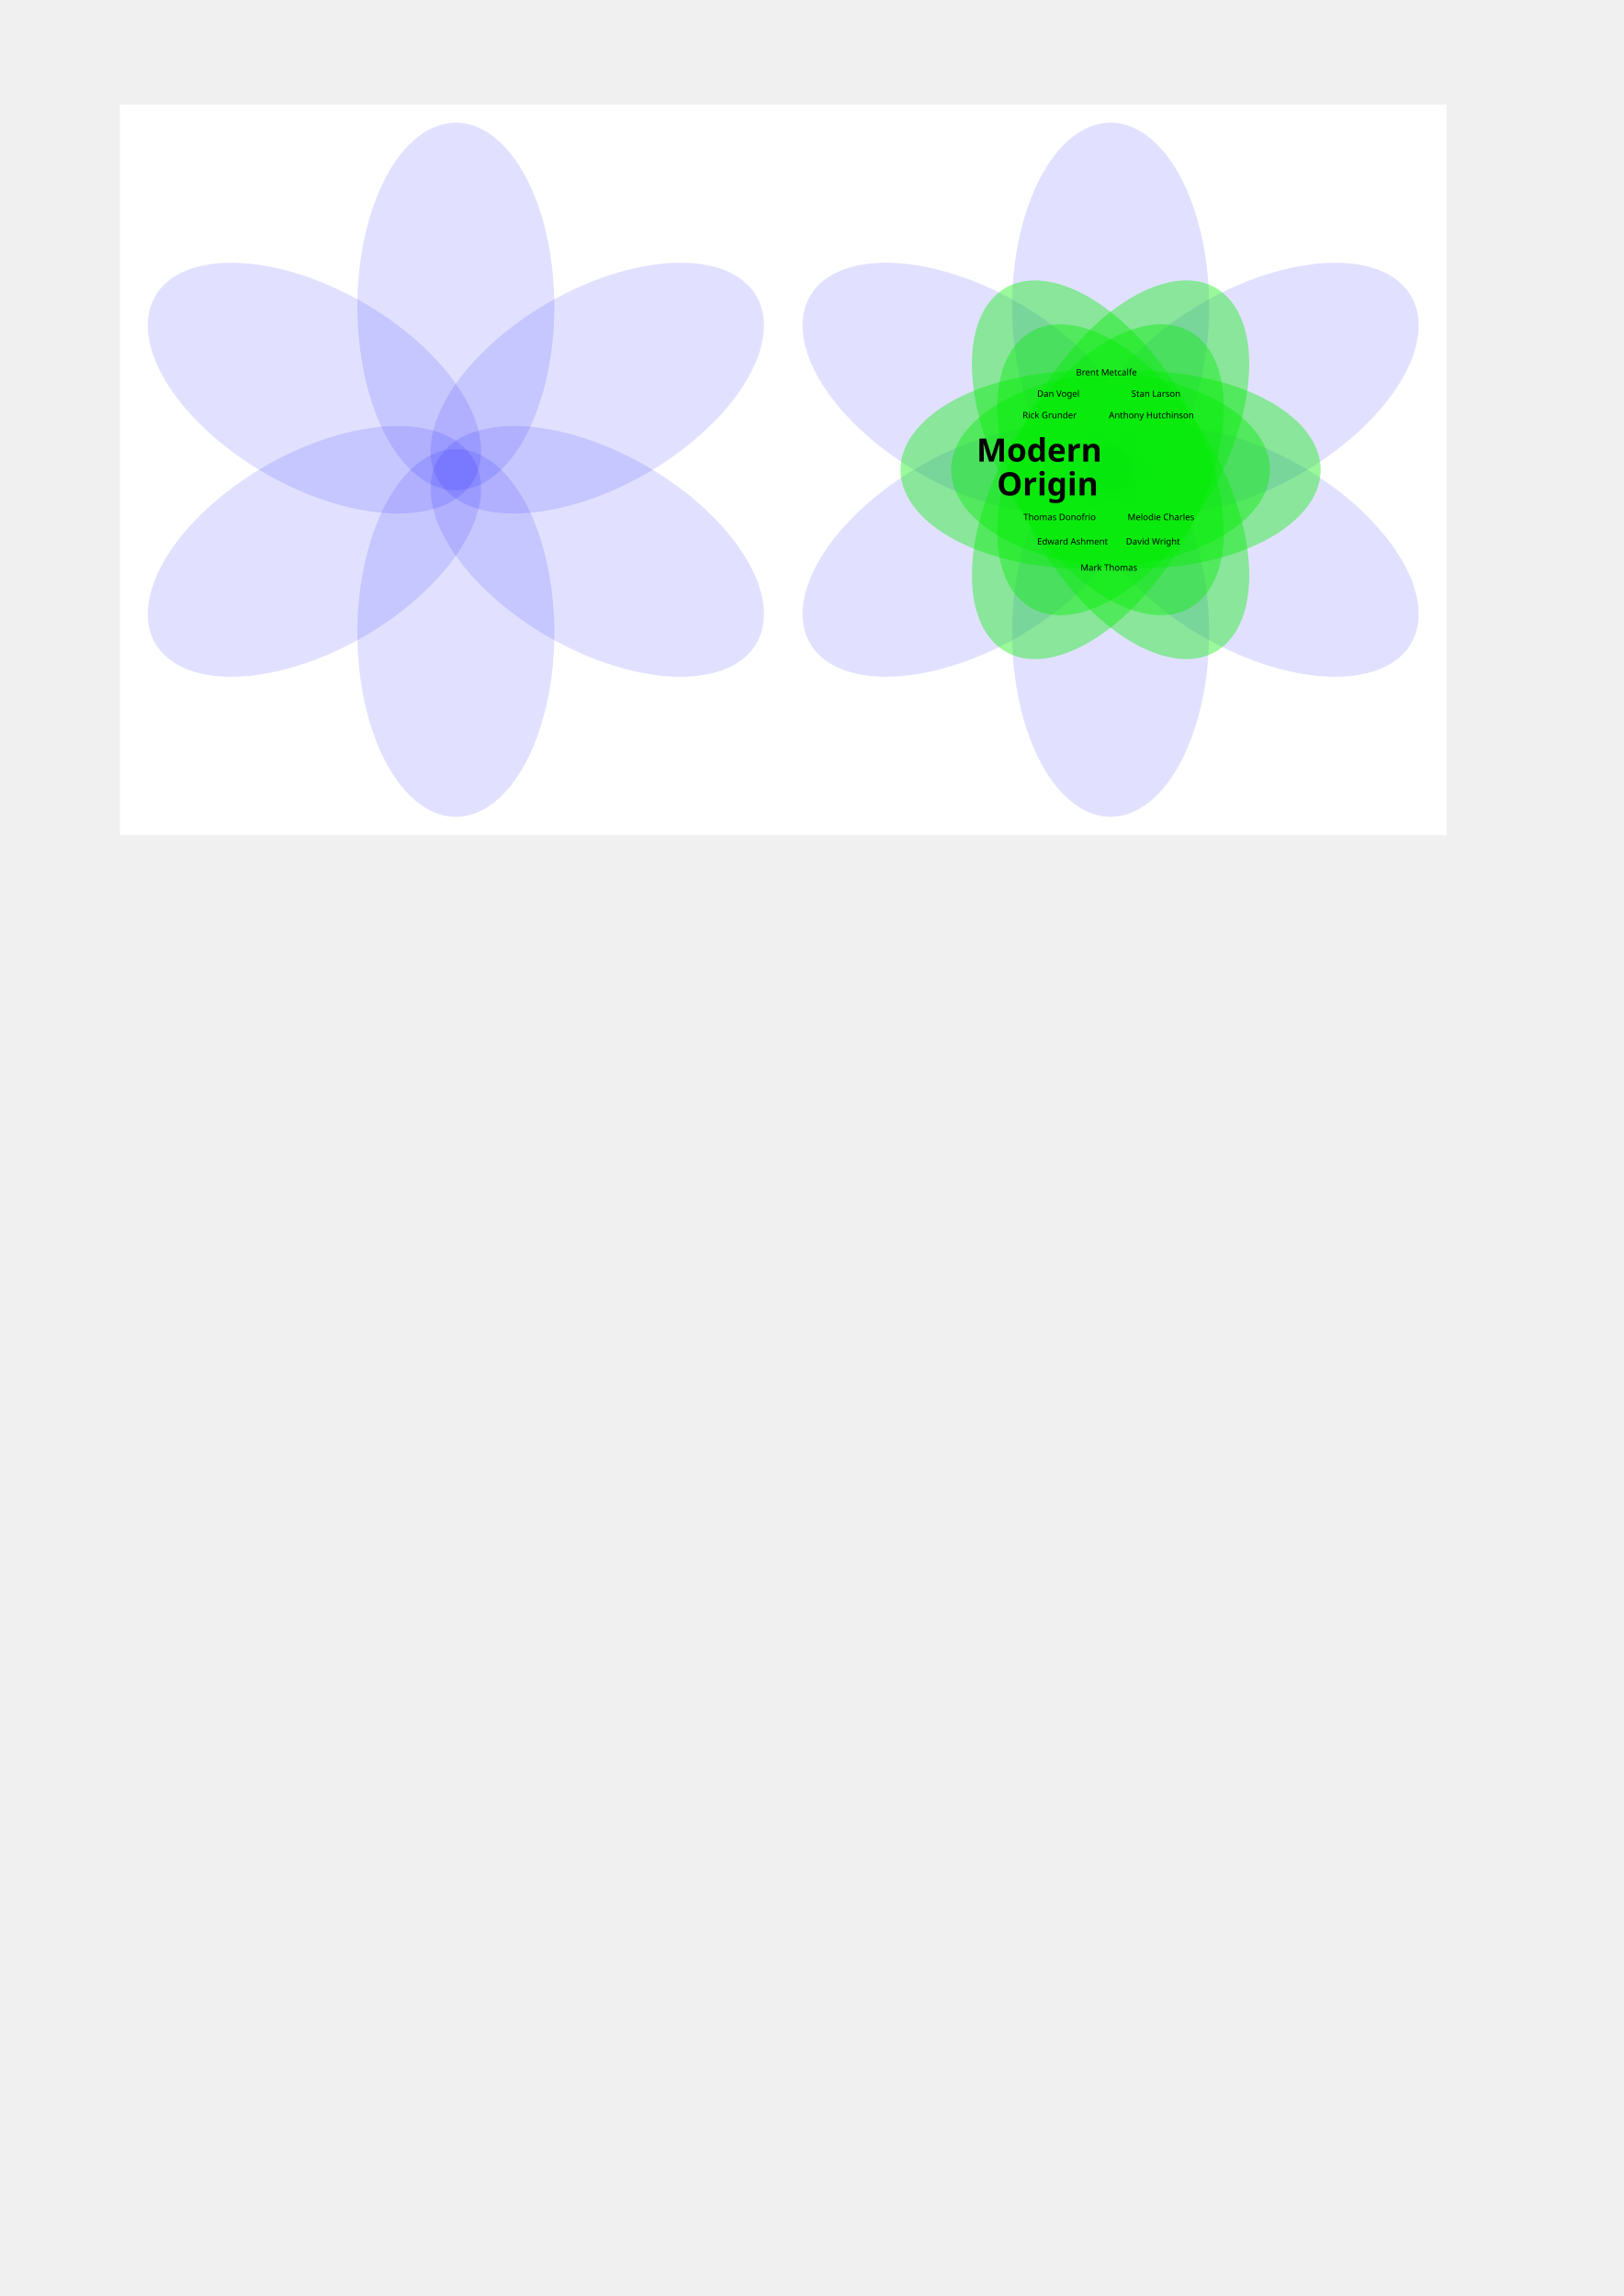
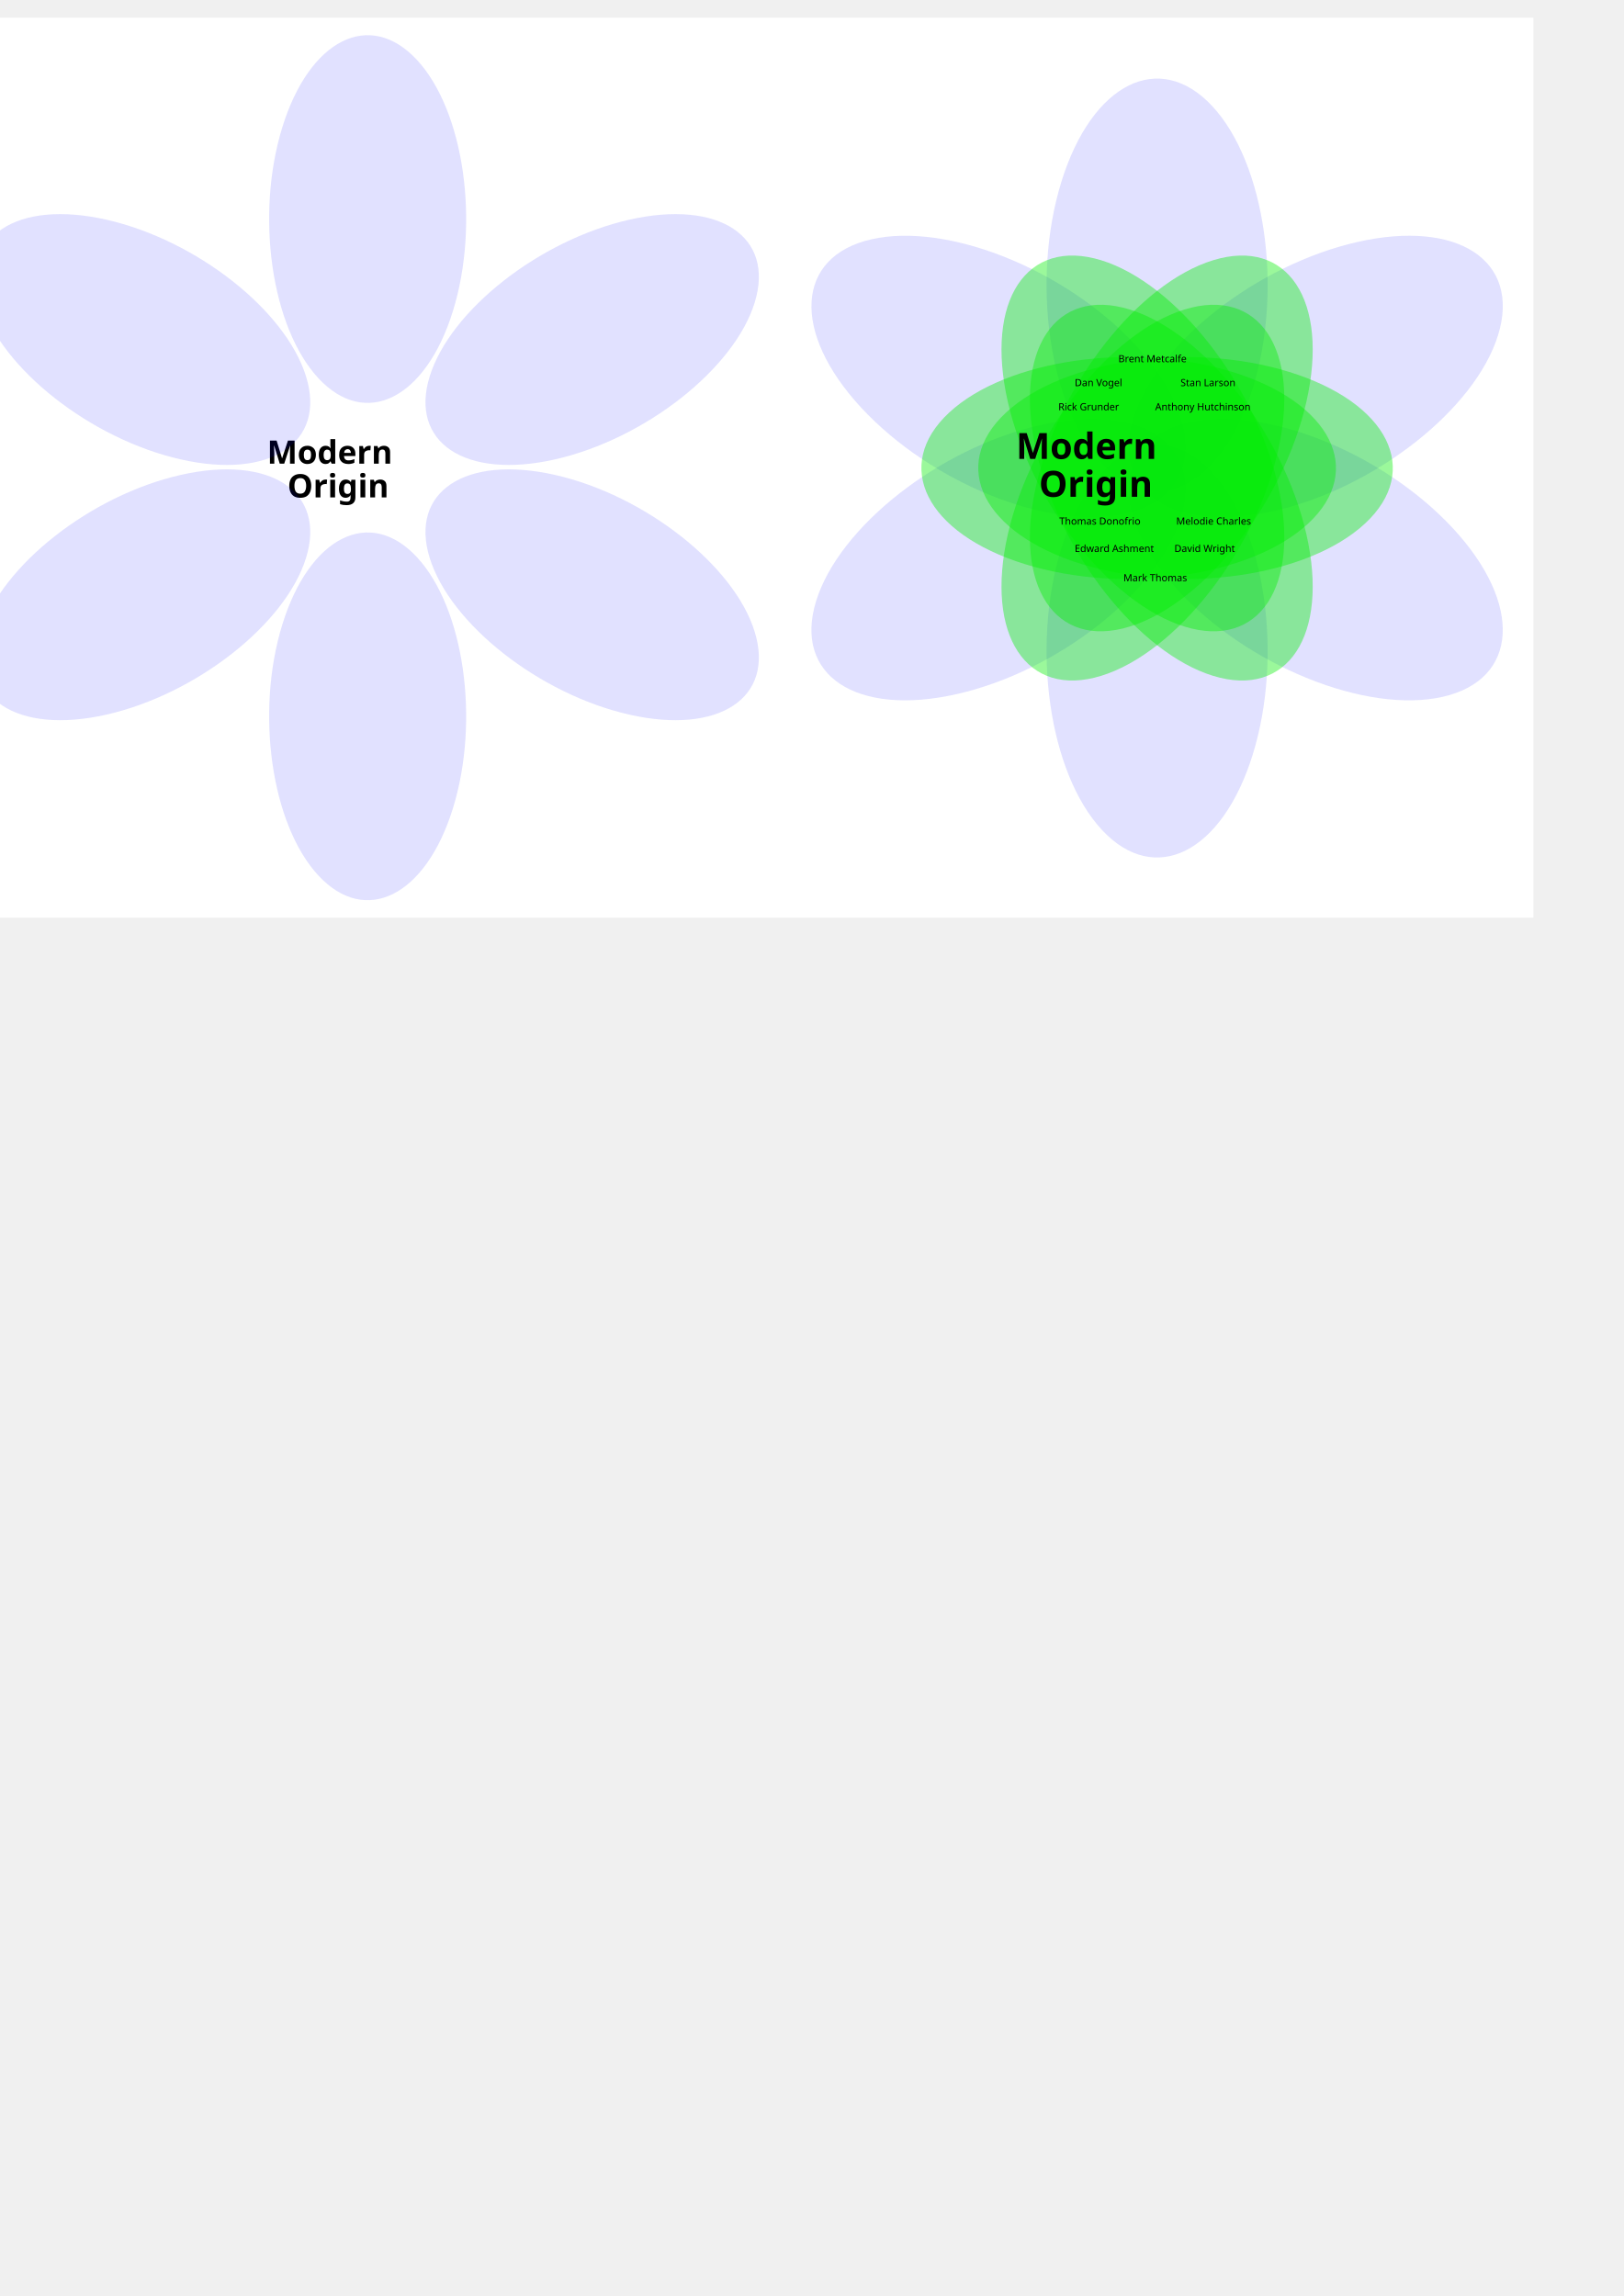
<svg xmlns="http://www.w3.org/2000/svg" width="210mm" height="297mm" viewBox="0 0 210 297" version="1.1" id="svg8">
  <defs id="defs2" />
  <g id="layer1">
    <text xml:space="preserve" style="font-style:normal;font-weight:normal;font-size:10.583px;line-height:1.25;font-family:sans-serif;letter-spacing:0px;word-spacing:0px;fill:#000000;fill-opacity:1;stroke:none;stroke-width:0.265" x="74.97" y="70.146" id="text4579">
      <tspan id="tspan4577" x="74.97" y="79.51" style="stroke-width:0.265" />
    </text>
    <flowRoot xml:space="preserve" id="flowRoot4599" style="font-style:normal;font-weight:normal;font-size:40px;line-height:1.25;font-family:sans-serif;letter-spacing:0px;word-spacing:0px;fill:#000000;fill-opacity:1;stroke:none" transform="matrix(0.2645833,0,0,0.2645833,119.1935,44.53335)">
      <flowRegion id="flowRegion4601">
        <rect id="rect4603" width="140" height="161.429" x="-388.571" y="-91.766" />
      </flowRegion>
      <flowPara id="flowPara4605" />
    </flowRoot>
    <flowRoot xml:space="preserve" id="flowRoot4621" style="font-style:normal;font-weight:normal;font-size:16px;line-height:1.25;font-family:sans-serif;letter-spacing:0px;word-spacing:0px;fill:#000000;fill-opacity:1;stroke:none" transform="matrix(0.2645833,0,0,0.2645833,125.3923,179.6221)">
      <flowRegion id="flowRegion4617">
        <rect id="rect4615" width="117.143" height="160" x="-305.714" y="-61.766" />
      </flowRegion>
      <flowPara id="flowPara4619" style="font-size:16px;letter-spacing:-0.03px;word-spacing:-0.01px" />
    </flowRoot>
    <flowRoot transform="matrix(0.2645833,0,0,0.2645833,41.17996,223.21)" style="font-style:normal;font-weight:normal;font-size:16px;line-height:1.25;font-family:sans-serif;letter-spacing:0px;word-spacing:0px;fill:#000000;fill-opacity:1;stroke:none" id="flowRoot4637-3" xml:space="preserve">
      <flowRegion id="flowRegion4633-6">
        <rect y="-61.766" x="-305.714" height="87.819" width="64.902" id="rect4631-7" />
      </flowRegion>
      <flowPara style="font-size:16px;letter-spacing:-0.03px;word-spacing:-0.01px" id="flowPara3810" />
    </flowRoot>
    <text xml:space="preserve" style="font-style:normal;font-weight:normal;font-size:10.583px;line-height:1.25;font-family:sans-serif;letter-spacing:0px;word-spacing:0px;fill:#000000;fill-opacity:1;stroke:none;stroke-width:0.265" x="35.53" y="55.473" id="text4669">
      <tspan id="tspan4667" x="35.53" y="64.837" style="stroke-width:0.265" />
    </text>
    <text xml:space="preserve" style="font-style:normal;font-weight:normal;font-size:10.583px;line-height:1.25;font-family:sans-serif;letter-spacing:0px;word-spacing:0px;fill:#000000;fill-opacity:1;stroke:none;stroke-width:0.265" x="52.385" y="235.528" id="text3773">
      <tspan id="tspan3771" x="52.385" y="244.892" style="stroke-width:0.265" />
    </text>
    <text id="text1169" y="102.72" x="221.872" style="font-style:normal;font-weight:normal;font-size:4.233px;line-height:1.25;font-family:sans-serif;letter-spacing:0px;word-spacing:0px;fill:#000000;fill-opacity:1;stroke:none;stroke-width:0.265" xml:space="preserve">
      <tspan style="stroke-width:0.265" y="106.466" x="221.872" id="tspan1167" />
    </text>
    <flowRoot xml:space="preserve" id="flowRoot1179" style="fill:black;fill-opacity:1;stroke:none;font-family:sans-serif;font-style:normal;font-weight:normal;font-size:40px;line-height:1.25;letter-spacing:0px;word-spacing:0px">
      <flowRegion id="flowRegion1181">
        <rect id="rect1183" width="227.143" height="82.857" x="867.143" y="399.663" />
      </flowRegion>
      <flowPara id="flowPara1185" />
    </flowRoot>
    <flowRoot xml:space="preserve" id="flowRoot1195" style="font-style:normal;font-weight:normal;font-size:40px;line-height:1.25;font-family:sans-serif;letter-spacing:0px;word-spacing:0px;fill:#000000;fill-opacity:1;stroke:none" transform="scale(0.2645833)">
      <flowRegion id="flowRegion1197">
        <rect id="rect1199" width="231.429" height="68.571" x="945.714" y="189.663" />
      </flowRegion>
      <flowPara id="flowPara1201" />
      <flowPara id="flowPara1203" />
    </flowRoot>
-     <flowRoot transform="matrix(0.1920497,0,0,0.1920497,59.74021,93.67059)" style="font-style:normal;font-weight:normal;font-size:26.667px;line-height:1.25;font-family:sans-serif;letter-spacing:0px;word-spacing:0px;fill:#000000;fill-opacity:1;stroke:none" id="flowRoot1818" xml:space="preserve">
+     <flowRoot transform="matrix(0.1920497,0,0,0.1920497,63.51998,126.9325)" style="font-style:normal;font-weight:normal;font-size:26.667px;line-height:1.25;font-family:sans-serif;letter-spacing:0px;word-spacing:0px;fill:#000000;fill-opacity:1;stroke:none" id="flowRoot1818" xml:space="preserve">
      <flowRegion id="flowRegion1814">
        <rect y="135.377" x="214.286" height="139.552" width="528.908" id="rect1812" />
      </flowRegion>
      <flowPara style="font-weight:bold;text-align:center;text-anchor:middle" id="flowPara1816">Book of Mormon scholarship converges on a modern origin</flowPara>
    </flowRoot>
-     <flowRoot xml:space="preserve" id="flowRoot2836" style="font-style:normal;font-weight:normal;font-size:26.667px;line-height:1.25;font-family:sans-serif;letter-spacing:0px;word-spacing:0px;fill:#000000;fill-opacity:1;stroke:none" transform="matrix(0.1920497,0,0,0.1920497,-42.7592,91.76107)">
+     <flowRoot xml:space="preserve" id="flowRoot2836" style="font-style:normal;font-weight:normal;font-size:26.667px;line-height:1.25;font-family:sans-serif;letter-spacing:0px;word-spacing:0px;fill:#000000;fill-opacity:1;stroke:none" transform="matrix(0.1920497,0,0,0.1920497,-38.97944,125.023)">
      <flowRegion id="flowRegion2832">
        <rect id="rect2830" width="528.908" height="139.552" x="214.286" y="135.377" />
      </flowRegion>
      <flowPara id="flowPara2834" style="font-weight:bold;text-align:center;text-anchor:middle">Mainstream LDS scholars independently observe data which collectively supports a modern origin.</flowPara>
    </flowRoot>
-     <text id="text2788-2" y="63.645" x="57.898" style="font-style:normal;font-weight:normal;font-size:4.164px;line-height:1.05;font-family:sans-serif;letter-spacing:0px;word-spacing:0px;fill:#000000;fill-opacity:1;stroke:none;stroke-width:0.104" xml:space="preserve">
-       <tspan style="font-weight:bold;text-align:center;text-anchor:middle;stroke-width:0.104" y="63.645" x="57.898" id="tspan2784-9">Modern</tspan>
-       <tspan id="tspan2786-2" style="font-weight:bold;text-align:center;text-anchor:middle;stroke-width:0.104" y="68.017" x="57.898">Origin</tspan>
-     </text>
-     <g id="g4892">
-       <rect style="fill:#ffffff;stroke-width:0.156;fill-opacity:1" id="rect157" width="171.601" height="94.494" x="15.497" y="13.518" />
-       <g transform="translate(1.034053,-3.933863)" id="g306">
-         <g id="g2915" transform="matrix(0.4266894,0,0,0.4266894,-12.30064,-111.8867)">
-           <ellipse ry="50.517" rx="38.011" id="ellipse1654" cx="168.389" cy="-546.799" style="fill:#0000ff;fill-opacity:0.118;stroke-width:0.398" transform="matrix(-0.9749206,0.2225529,-0.6796042,-0.733579,0,0)" />
-           <flowRoot transform="matrix(0.3374846,0,0,0.3374846,315.1954,457.0061)" style="font-style:normal;font-weight:normal;font-size:16px;line-height:1.25;font-family:sans-serif;letter-spacing:0px;word-spacing:0px;fill:#000000;fill-opacity:1;stroke:none" id="flowRoot1662" xml:space="preserve">
-             <flowRegion id="flowRegion1658">
-               <rect y="-61.766" x="-305.714" height="160" width="117.143" id="rect1656" />
-             </flowRegion>
-             <flowPara style="font-size:16px;letter-spacing:-0.03px;word-spacing:-0.01px" id="flowPara1660">Isaiah from that time would have been different (Hardy)</flowPara>
-           </flowRoot>
-           <ellipse transform="matrix(-0.9749206,0.2225529,-0.6796042,-0.733579,0,0)" style="fill:#0000ff;fill-opacity:0.118;stroke-width:0.398" cy="-469.093" cx="202.146" id="ellipse1664" rx="38.011" ry="50.517" />
-           <flowRoot transform="matrix(0.3374846,0,0,0.3374846,184.0869,379.1043)" style="font-style:normal;font-weight:normal;font-size:16px;line-height:1.25;font-family:sans-serif;letter-spacing:0px;word-spacing:0px;fill:#000000;fill-opacity:1;stroke:none" id="flowRoot1674" xml:space="preserve">
-             <flowRegion id="flowRegion1668">
-               <rect y="-61.766" x="-305.714" height="151.709" width="134.627" id="rect1666" />
-             </flowRegion>
-             <flowPara style="font-size:16px;letter-spacing:-0.03px;word-spacing:-0.01px" id="flowPara1670">A cultural translation with protestant themes</flowPara>
-             <flowPara style="font-size:16px;letter-spacing:-0.03px;word-spacing:-0.01px" id="flowPara1672">(R Skousen)</flowPara>
-           </flowRoot>
-           <ellipse transform="matrix(0.6801968,0.7330296,-0.295496,0.955344,0,0)" style="fill:#0000ff;fill-opacity:0.118;stroke-width:0.398" cy="224.508" cx="339.493" id="ellipse1676" rx="38.011" ry="50.517" />
-           <flowRoot xml:space="preserve" id="flowRoot1688" style="font-style:normal;font-weight:normal;font-size:16px;line-height:1.25;font-family:sans-serif;letter-spacing:0px;word-spacing:0px;fill:#000000;fill-opacity:1;stroke:none" transform="matrix(0.3374846,0,0,0.3374846,254.8003,493.4186)">
-             <flowRegion id="flowRegion1680">
-               <rect id="rect1678" width="95.714" height="148.571" x="-305.714" y="-61.766" />
-             </flowRegion>
-             <flowPara id="flowPara1682" style="font-size:16px;letter-spacing:-0.03px;word-spacing:-0.01px">Late</flowPara>
-             <flowPara style="font-size:16px;letter-spacing:-0.03px;word-spacing:-0.01px" id="flowPara1686">Mark 16 addition in Mormon (Blummel) </flowPara>
-           </flowRoot>
-           <ellipse ry="50.517" rx="38.011" id="ellipse1690" cx="305.736" cy="146.802" style="fill:#0000ff;fill-opacity:0.118;stroke-width:0.398" transform="matrix(0.6801968,0.7330296,-0.295496,0.955344,0,0)" />
-           <flowRoot xml:space="preserve" id="flowRoot1698" style="font-style:normal;font-weight:normal;font-size:16px;line-height:1.25;font-family:sans-serif;letter-spacing:0px;word-spacing:0px;fill:#000000;fill-opacity:1;stroke:none" transform="matrix(0.3374846,0,0,0.3374846,254.0396,345.5342)">
-             <flowRegion id="flowRegion1694">
-               <rect id="rect1692" width="117.143" height="160" x="-305.714" y="-61.766" />
-             </flowRegion>
-             <flowPara id="flowPara1696" style="font-size:16px;letter-spacing:-0.03px;word-spacing:-0.01px">650 New Testament phrases  (Frederick)</flowPara>
-           </flowRoot>
-           <ellipse ry="50.517" rx="38.011" id="ellipse1700" cx="524.76" cy="-283.438" style="fill:#0000ff;fill-opacity:0.118;stroke-width:0.398" transform="matrix(-0.2947239,0.9555825,-0.9751002,0.221765,0,0)" />
-           <flowRoot xml:space="preserve" id="flowRoot1710" style="font-style:normal;font-weight:normal;font-size:16px;line-height:1.25;font-family:sans-serif;letter-spacing:0px;word-spacing:0px;fill:#000000;fill-opacity:1;stroke:none" transform="matrix(0.3374846,0,0,0.3374846,184.4162,460.7643)">
-             <flowRegion id="flowRegion1704">
-               <rect id="rect1702" width="117.143" height="160" x="-305.714" y="-61.766" />
-             </flowRegion>
-             <flowPara id="flowPara1706" style="font-size:16px;letter-spacing:-0.03px;word-spacing:-0.01px">Borrowed from Clarke to produce JST</flowPara>
-             <flowPara style="font-size:16px;letter-spacing:-0.03px;word-spacing:-0.01px" id="flowPara1708">(Wayment)</flowPara>
-           </flowRoot>
-           <ellipse transform="matrix(-0.2947239,0.9555825,-0.9751002,0.221765,0,0)" style="fill:#0000ff;fill-opacity:0.118;stroke-width:0.398" cy="-361.144" cx="491.003" id="ellipse1712" rx="38.011" ry="50.517" />
-           <flowRoot transform="matrix(0.3374846,0,0,0.3374846,314.4499,379.6334)" style="font-style:normal;font-weight:normal;font-size:16px;line-height:1.25;font-family:sans-serif;letter-spacing:0px;word-spacing:0px;fill:#000000;fill-opacity:1;stroke:none" id="flowRoot1720" xml:space="preserve">
-             <flowRegion id="flowRegion1716">
-               <rect y="-61.766" x="-305.714" height="160" width="117.143" id="rect1714" />
-             </flowRegion>
-             <flowPara style="font-size:16px;letter-spacing:-0.03px;word-spacing:-0.01px" id="flowPara1718">19th century theology and phrasing everywhere (Bushman)</flowPara>
+     <g id="g782">
+       <rect style="fill:#ffffff;fill-opacity:1;stroke-width:0.156" id="rect157" width="205.277" height="116.41" x="-6.954" y="2.293" />
+       <text xml:space="preserve" style="font-style:normal;font-weight:normal;font-size:4.164px;line-height:1.05;font-family:sans-serif;letter-spacing:0px;word-spacing:0px;fill:#000000;fill-opacity:1;stroke:none;stroke-width:0.104" x="47.524" y="59.973" id="text2788-2">
+         <tspan id="tspan2784-9" x="47.524" y="59.973" style="font-weight:bold;text-align:center;text-anchor:middle;stroke-width:0.104">Modern</tspan>
+         <tspan x="47.524" y="64.345" style="font-weight:bold;text-align:center;text-anchor:middle;stroke-width:0.104" id="tspan2786-2">Origin</tspan>
+       </text>
+       <ellipse transform="matrix(0.6801968,0.7330296,-0.295496,0.955344,0,0)" style="fill:#0000ff;fill-opacity:0.118;stroke-width:0.17" cy="32.515" cx="84.032" id="ellipse1676" rx="16.219" ry="21.555" />
+       <flowRoot xml:space="preserve" id="flowRoot1688" style="font-style:normal;font-weight:normal;font-size:16px;line-height:1.25;font-family:sans-serif;letter-spacing:0px;word-spacing:0px;fill:#000000;fill-opacity:1;stroke:none" transform="matrix(0.1440011,0,0,0.1440011,85.41572,96.56122)">
+         <flowRegion id="flowRegion1680">
+           <rect id="rect1678" width="95.714" height="148.571" x="-305.714" y="-61.766" />
+         </flowRegion>
+         <flowPara id="flowPara1682" style="font-size:16px;letter-spacing:-0.03px;word-spacing:-0.01px">Late</flowPara>
+         <flowPara style="font-size:16px;letter-spacing:-0.03px;word-spacing:-0.01px" id="flowPara1686">Mark 16 addition in Mormon (Blummel) </flowPara>
+       </flowRoot>
+       <ellipse ry="21.555" rx="16.219" id="ellipse434" cx="-44.678" cy="-5.537" style="fill:#0000ff;fill-opacity:0.118;stroke-width:0.17" transform="matrix(-0.2947239,-0.9555825,-0.9751002,-0.221765,0,0)" />
+       <ellipse ry="21.555" rx="16.219" id="ellipse438" cx="-66.985" cy="-58.298" style="fill:#0000ff;fill-opacity:0.118;stroke-width:0.17" transform="matrix(-0.2947239,-0.9555825,-0.9751002,-0.221765,0,0)" />
+       <flowRoot transform="matrix(0.1440011,0,0,0.1440011,113.9327,77.99536)" style="font-style:normal;font-weight:normal;font-size:16px;line-height:1.25;font-family:sans-serif;letter-spacing:0px;word-spacing:0px;fill:#000000;fill-opacity:1;stroke:none" id="flowRoot1662" xml:space="preserve">
+         <flowRegion id="flowRegion1658">
+           <rect y="-61.766" x="-305.714" height="160" width="117.143" id="rect1656" />
+         </flowRegion>
+         <flowPara style="font-size:16px;letter-spacing:-0.03px;word-spacing:-0.01px" id="flowPara1660">Isaiah from that time would have been different (Hardy)</flowPara>
+       </flowRoot>
+       <flowRoot transform="matrix(0.1440011,0,0,0.1440011,51.11097,43.16799)" style="font-style:normal;font-weight:normal;font-size:16px;line-height:1.25;font-family:sans-serif;letter-spacing:0px;word-spacing:0px;fill:#000000;fill-opacity:1;stroke:none" id="flowRoot1674" xml:space="preserve">
+         <flowRegion id="flowRegion1668">
+           <rect y="-61.766" x="-305.714" height="151.709" width="134.627" id="rect1666" />
+         </flowRegion>
+         <flowPara style="font-size:16px;letter-spacing:-0.03px;word-spacing:-0.01px" id="flowPara1670">A cultural translation with protestant themes</flowPara>
+         <flowPara style="font-size:16px;letter-spacing:-0.03px;word-spacing:-0.01px" id="flowPara1672">(R Skousen)</flowPara>
+       </flowRoot>
+       <ellipse transform="matrix(-0.2947239,0.9555825,-0.9751002,0.221765,0,0)" style="fill:#0000ff;fill-opacity:0.118;stroke-width:0.17" cy="-46.648" cx="91.34" id="ellipse436" rx="16.219" ry="21.555" />
+       <ellipse ry="21.555" rx="16.219" id="ellipse1690" cx="62.094" cy="-17.985" style="fill:#0000ff;fill-opacity:0.118;stroke-width:0.17" transform="matrix(0.6801968,0.7330296,-0.295496,0.955344,0,0)" />
+       <flowRoot xml:space="preserve" id="flowRoot1698" style="font-style:normal;font-weight:normal;font-size:16px;line-height:1.25;font-family:sans-serif;letter-spacing:0px;word-spacing:0px;fill:#000000;fill-opacity:1;stroke:none" transform="matrix(0.1440011,0,0,0.1440011,85.52197,28.39825)">
+         <flowRegion id="flowRegion1694">
+           <rect id="rect1692" width="117.143" height="160" x="-305.714" y="-61.766" />
+         </flowRegion>
+         <flowPara id="flowPara1696" style="font-size:16px;letter-spacing:-0.03px;word-spacing:-0.01px">650 New Testament phrases  (Frederick)</flowPara>
+       </flowRoot>
+       <flowRoot xml:space="preserve" id="flowRoot1710" style="font-style:normal;font-weight:normal;font-size:16px;line-height:1.25;font-family:sans-serif;letter-spacing:0px;word-spacing:0px;fill:#000000;fill-opacity:1;stroke:none" transform="matrix(0.1440011,0,0,0.1440011,51.78065,80.65727)">
+         <flowRegion id="flowRegion1704">
+           <rect id="rect1702" width="117.143" height="160" x="-305.714" y="-61.766" />
+         </flowRegion>
+         <flowPara id="flowPara1706" style="font-size:16px;letter-spacing:-0.03px;word-spacing:-0.01px">Borrowed from Clarke to produce JST</flowPara>
+         <flowPara style="font-size:16px;letter-spacing:-0.03px;word-spacing:-0.01px" id="flowPara1708">(Wayment)</flowPara>
+       </flowRoot>
+       <ellipse transform="matrix(-0.2947239,0.9555825,-0.9751002,0.221765,0,0)" style="fill:#0000ff;fill-opacity:0.118;stroke-width:0.17" cy="-99.409" cx="69.033" id="ellipse432" rx="16.219" ry="21.555" />
+       <flowRoot transform="matrix(0.1440011,0,0,0.1440011,115.2021,43.92295)" style="font-style:normal;font-weight:normal;font-size:16px;line-height:1.25;font-family:sans-serif;letter-spacing:0px;word-spacing:0px;fill:#000000;fill-opacity:1;stroke:none" id="flowRoot1720" xml:space="preserve">
+         <flowRegion id="flowRegion1716">
+           <rect y="-61.766" x="-305.714" height="160" width="117.143" id="rect1714" />
+         </flowRegion>
+         <flowPara style="font-size:16px;letter-spacing:-0.03px;word-spacing:-0.01px" id="flowPara1718">19th century theology and phrasing everywhere (Bushman)</flowPara>
+       </flowRoot>
+       <g transform="matrix(0.4787629,0,0,0.4787629,81.68494,-146.7208)" id="g3080">
+         <g transform="translate(-22.61451,19.06618)" id="g2983">
+           <ellipse transform="matrix(-0.9749206,0.2225529,-0.6796042,-0.733579,0,0)" style="fill:#0000ff;fill-opacity:0.118;stroke-width:0.398" cy="-546.799" cx="168.389" id="ellipse2917" rx="38.011" ry="50.517" />
+           <flowRoot xml:space="preserve" id="flowRoot2925" style="font-style:normal;font-weight:normal;font-size:16px;line-height:1.25;font-family:sans-serif;letter-spacing:0px;word-spacing:0px;fill:#000000;fill-opacity:1;stroke:none" transform="matrix(0.3374846,0,0,0.3374846,315.1954,457.0061)">
+             <flowRegion id="flowRegion2921">
+               <rect id="rect2919" width="117.143" height="160" x="-305.714" y="-61.766" />
+             </flowRegion>
+             <flowPara id="flowPara2923" style="font-size:16px;letter-spacing:-0.03px;word-spacing:-0.01px">Isaiah from that time would have been different (Hardy)</flowPara>
+           </flowRoot>
+           <ellipse ry="50.517" rx="38.011" id="ellipse2927" cx="202.146" cy="-469.093" style="fill:#0000ff;fill-opacity:0.118;stroke-width:0.398" transform="matrix(-0.9749206,0.2225529,-0.6796042,-0.733579,0,0)" />
+           <flowRoot xml:space="preserve" id="flowRoot2937" style="font-style:normal;font-weight:normal;font-size:16px;line-height:1.25;font-family:sans-serif;letter-spacing:0px;word-spacing:0px;fill:#000000;fill-opacity:1;stroke:none" transform="matrix(0.3374846,0,0,0.3374846,184.0869,379.1043)">
+             <flowRegion id="flowRegion2931">
+               <rect id="rect2929" width="134.627" height="151.709" x="-305.714" y="-61.766" />
+             </flowRegion>
+             <flowPara id="flowPara2933" style="font-size:16px;letter-spacing:-0.03px;word-spacing:-0.01px">A cultural translation with protestant themes</flowPara>
+             <flowPara id="flowPara2935" style="font-size:16px;letter-spacing:-0.03px;word-spacing:-0.01px">(R Skousen)</flowPara>
+           </flowRoot>
+           <ellipse ry="50.517" rx="38.011" id="ellipse2939" cx="339.493" cy="224.508" style="fill:#0000ff;fill-opacity:0.118;stroke-width:0.398" transform="matrix(0.6801968,0.7330296,-0.295496,0.955344,0,0)" />
+           <flowRoot transform="matrix(0.3374846,0,0,0.3374846,254.8003,493.4186)" style="font-style:normal;font-weight:normal;font-size:16px;line-height:1.25;font-family:sans-serif;letter-spacing:0px;word-spacing:0px;fill:#000000;fill-opacity:1;stroke:none" id="flowRoot2949" xml:space="preserve">
+             <flowRegion id="flowRegion2943">
+               <rect y="-61.766" x="-305.714" height="148.571" width="95.714" id="rect2941" />
+             </flowRegion>
+             <flowPara style="font-size:16px;letter-spacing:-0.03px;word-spacing:-0.01px" id="flowPara2945">Late</flowPara>
+             <flowPara id="flowPara2947" style="font-size:16px;letter-spacing:-0.03px;word-spacing:-0.01px">Mark 16 addition in Mormon (Blummel) </flowPara>
+           </flowRoot>
+           <ellipse transform="matrix(0.6801968,0.7330296,-0.295496,0.955344,0,0)" style="fill:#0000ff;fill-opacity:0.118;stroke-width:0.398" cy="146.802" cx="305.736" id="ellipse2951" rx="38.011" ry="50.517" />
+           <flowRoot transform="matrix(0.3374846,0,0,0.3374846,254.0396,345.5342)" style="font-style:normal;font-weight:normal;font-size:16px;line-height:1.25;font-family:sans-serif;letter-spacing:0px;word-spacing:0px;fill:#000000;fill-opacity:1;stroke:none" id="flowRoot2959" xml:space="preserve">
+             <flowRegion id="flowRegion2955">
+               <rect y="-61.766" x="-305.714" height="160" width="117.143" id="rect2953" />
+             </flowRegion>
+             <flowPara style="font-size:16px;letter-spacing:-0.03px;word-spacing:-0.01px" id="flowPara2957">650 New Testament phrases  (Frederick)</flowPara>
+           </flowRoot>
+           <ellipse transform="matrix(-0.2947239,0.9555825,-0.9751002,0.221765,0,0)" style="fill:#0000ff;fill-opacity:0.118;stroke-width:0.398" cy="-283.438" cx="524.76" id="ellipse2961" rx="38.011" ry="50.517" />
+           <flowRoot transform="matrix(0.3374846,0,0,0.3374846,184.4162,460.7643)" style="font-style:normal;font-weight:normal;font-size:16px;line-height:1.25;font-family:sans-serif;letter-spacing:0px;word-spacing:0px;fill:#000000;fill-opacity:1;stroke:none" id="flowRoot2971" xml:space="preserve">
+             <flowRegion id="flowRegion2965">
+               <rect y="-61.766" x="-305.714" height="160" width="117.143" id="rect2963" />
+             </flowRegion>
+             <flowPara style="font-size:16px;letter-spacing:-0.03px;word-spacing:-0.01px" id="flowPara2967">Borrowed from Clarke to produce JST</flowPara>
+             <flowPara id="flowPara2969" style="font-size:16px;letter-spacing:-0.03px;word-spacing:-0.01px">(Wayment)</flowPara>
+           </flowRoot>
+           <ellipse ry="50.517" rx="38.011" id="ellipse2973" cx="491.003" cy="-361.144" style="fill:#0000ff;fill-opacity:0.118;stroke-width:0.398" transform="matrix(-0.2947239,0.9555825,-0.9751002,0.221765,0,0)" />
+           <flowRoot xml:space="preserve" id="flowRoot2981" style="font-style:normal;font-weight:normal;font-size:16px;line-height:1.25;font-family:sans-serif;letter-spacing:0px;word-spacing:0px;fill:#000000;fill-opacity:1;stroke:none" transform="matrix(0.3374846,0,0,0.3374846,314.4499,379.6334)">
+             <flowRegion id="flowRegion2977">
+               <rect id="rect2975" width="117.143" height="160" x="-305.714" y="-61.766" />
+             </flowRegion>
+             <flowPara id="flowPara2979" style="font-size:16px;letter-spacing:-0.03px;word-spacing:-0.01px">19th century theology and phrasing everywhere (Bushman)</flowPara>
          </flowRoot>
        </g>
-         <g id="g3080" transform="matrix(0.4266894,0,0,0.4266894,82.02732,-120.022)">
-           <g id="g2983" transform="translate(-22.61451,19.06618)">
-             <ellipse ry="50.517" rx="38.011" id="ellipse2917" cx="168.389" cy="-546.799" style="fill:#0000ff;fill-opacity:0.118;stroke-width:0.398" transform="matrix(-0.9749206,0.2225529,-0.6796042,-0.733579,0,0)" />
-             <flowRoot transform="matrix(0.3374846,0,0,0.3374846,315.1954,457.0061)" style="font-style:normal;font-weight:normal;font-size:16px;line-height:1.25;font-family:sans-serif;letter-spacing:0px;word-spacing:0px;fill:#000000;fill-opacity:1;stroke:none" id="flowRoot2925" xml:space="preserve">
-               <flowRegion id="flowRegion2921">
-                 <rect y="-61.766" x="-305.714" height="160" width="117.143" id="rect2919" />
-               </flowRegion>
-               <flowPara style="font-size:16px;letter-spacing:-0.03px;word-spacing:-0.01px" id="flowPara2923">Isaiah from that time would have been different (Hardy)</flowPara>
-             </flowRoot>
-             <ellipse transform="matrix(-0.9749206,0.2225529,-0.6796042,-0.733579,0,0)" style="fill:#0000ff;fill-opacity:0.118;stroke-width:0.398" cy="-469.093" cx="202.146" id="ellipse2927" rx="38.011" ry="50.517" />
-             <flowRoot transform="matrix(0.3374846,0,0,0.3374846,184.0869,379.1043)" style="font-style:normal;font-weight:normal;font-size:16px;line-height:1.25;font-family:sans-serif;letter-spacing:0px;word-spacing:0px;fill:#000000;fill-opacity:1;stroke:none" id="flowRoot2937" xml:space="preserve">
-               <flowRegion id="flowRegion2931">
-                 <rect y="-61.766" x="-305.714" height="151.709" width="134.627" id="rect2929" />
-               </flowRegion>
-               <flowPara style="font-size:16px;letter-spacing:-0.03px;word-spacing:-0.01px" id="flowPara2933">A cultural translation with protestant themes</flowPara>
-               <flowPara style="font-size:16px;letter-spacing:-0.03px;word-spacing:-0.01px" id="flowPara2935">(R Skousen)</flowPara>
-             </flowRoot>
-             <ellipse transform="matrix(0.6801968,0.7330296,-0.295496,0.955344,0,0)" style="fill:#0000ff;fill-opacity:0.118;stroke-width:0.398" cy="224.508" cx="339.493" id="ellipse2939" rx="38.011" ry="50.517" />
-             <flowRoot xml:space="preserve" id="flowRoot2949" style="font-style:normal;font-weight:normal;font-size:16px;line-height:1.25;font-family:sans-serif;letter-spacing:0px;word-spacing:0px;fill:#000000;fill-opacity:1;stroke:none" transform="matrix(0.3374846,0,0,0.3374846,254.8003,493.4186)">
-               <flowRegion id="flowRegion2943">
-                 <rect id="rect2941" width="95.714" height="148.571" x="-305.714" y="-61.766" />
-               </flowRegion>
-               <flowPara id="flowPara2945" style="font-size:16px;letter-spacing:-0.03px;word-spacing:-0.01px">Late</flowPara>
-               <flowPara style="font-size:16px;letter-spacing:-0.03px;word-spacing:-0.01px" id="flowPara2947">Mark 16 addition in Mormon (Blummel) </flowPara>
-             </flowRoot>
-             <ellipse ry="50.517" rx="38.011" id="ellipse2951" cx="305.736" cy="146.802" style="fill:#0000ff;fill-opacity:0.118;stroke-width:0.398" transform="matrix(0.6801968,0.7330296,-0.295496,0.955344,0,0)" />
-             <flowRoot xml:space="preserve" id="flowRoot2959" style="font-style:normal;font-weight:normal;font-size:16px;line-height:1.25;font-family:sans-serif;letter-spacing:0px;word-spacing:0px;fill:#000000;fill-opacity:1;stroke:none" transform="matrix(0.3374846,0,0,0.3374846,254.0396,345.5342)">
-               <flowRegion id="flowRegion2955">
-                 <rect id="rect2953" width="117.143" height="160" x="-305.714" y="-61.766" />
-               </flowRegion>
-               <flowPara id="flowPara2957" style="font-size:16px;letter-spacing:-0.03px;word-spacing:-0.01px">650 New Testament phrases  (Frederick)</flowPara>
-             </flowRoot>
-             <ellipse ry="50.517" rx="38.011" id="ellipse2961" cx="524.76" cy="-283.438" style="fill:#0000ff;fill-opacity:0.118;stroke-width:0.398" transform="matrix(-0.2947239,0.9555825,-0.9751002,0.221765,0,0)" />
-             <flowRoot xml:space="preserve" id="flowRoot2971" style="font-style:normal;font-weight:normal;font-size:16px;line-height:1.25;font-family:sans-serif;letter-spacing:0px;word-spacing:0px;fill:#000000;fill-opacity:1;stroke:none" transform="matrix(0.3374846,0,0,0.3374846,184.4162,460.7643)">
-               <flowRegion id="flowRegion2965">
-                 <rect id="rect2963" width="117.143" height="160" x="-305.714" y="-61.766" />
-               </flowRegion>
-               <flowPara id="flowPara2967" style="font-size:16px;letter-spacing:-0.03px;word-spacing:-0.01px">Borrowed from Clarke to produce JST</flowPara>
-               <flowPara style="font-size:16px;letter-spacing:-0.03px;word-spacing:-0.01px" id="flowPara2969">(Wayment)</flowPara>
-             </flowRoot>
-             <ellipse transform="matrix(-0.2947239,0.9555825,-0.9751002,0.221765,0,0)" style="fill:#0000ff;fill-opacity:0.118;stroke-width:0.398" cy="-361.144" cx="491.003" id="ellipse2973" rx="38.011" ry="50.517" />
-             <flowRoot transform="matrix(0.3374846,0,0,0.3374846,314.4499,379.6334)" style="font-style:normal;font-weight:normal;font-size:16px;line-height:1.25;font-family:sans-serif;letter-spacing:0px;word-spacing:0px;fill:#000000;fill-opacity:1;stroke:none" id="flowRoot2981" xml:space="preserve">
-               <flowRegion id="flowRegion2977">
-                 <rect y="-61.766" x="-305.714" height="160" width="117.143" id="rect2975" />
-               </flowRegion>
-               <flowPara style="font-size:16px;letter-spacing:-0.03px;word-spacing:-0.01px" id="flowPara2979">19th century theology and phrasing everywhere (Bushman)</flowPara>
-             </flowRoot>
+         <g transform="matrix(1.281459,0,0,1.281459,-348.3952,247.314)" id="g2792">
+           <g id="g2732" transform="rotate(60,377.4235,144.283)">
+             <g style="fill:#00ec00;fill-opacity:0.393" id="g2718">
+               <ellipse transform="matrix(-0.7330296,0.6801968,-0.955344,-0.295496,0,0)" style="fill:#00ec00;fill-opacity:0.393;stroke-width:0.312" cy="-412.494" cx="26.662" id="ellipse2714" rx="29.8" ry="39.604" />
+               <ellipse ry="39.604" rx="29.8" id="ellipse2716" cx="22.576" cy="-421.901" style="fill:#00ec00;fill-opacity:0.393;stroke-width:0.312" transform="matrix(-0.7330296,0.6801968,-0.955344,-0.295496,0,0)" />
+             </g>
+             <g style="fill:#00ec00;fill-opacity:0.393" transform="rotate(-60,380.5207,140.0259)" id="g2724">
+               <ellipse ry="39.604" rx="29.8" id="ellipse2720" cx="26.662" cy="-412.494" style="fill:#00ec00;fill-opacity:0.393;stroke-width:0.312" transform="matrix(-0.7330296,0.6801968,-0.955344,-0.295496,0,0)" />
+               <ellipse transform="matrix(-0.7330296,0.6801968,-0.955344,-0.295496,0,0)" style="fill:#00ec00;fill-opacity:0.393;stroke-width:0.312" cy="-421.901" cx="22.576" id="ellipse2722" rx="29.8" ry="39.604" />
+             </g>
+             <g style="fill:#00ec00;fill-opacity:0.393" id="g2730" transform="matrix(0.5,0.8660254,0.8660254,-0.5,68.99439,-119.5018)">
+               <ellipse transform="matrix(-0.7330296,0.6801968,-0.955344,-0.295496,0,0)" style="fill:#00ec00;fill-opacity:0.393;stroke-width:0.312" cy="-412.494" cx="26.662" id="ellipse2726" rx="29.8" ry="39.604" />
+               <ellipse ry="39.604" rx="29.8" id="ellipse2728" cx="22.576" cy="-421.901" style="fill:#00ec00;fill-opacity:0.393;stroke-width:0.312" transform="matrix(-0.7330296,0.6801968,-0.955344,-0.295496,0,0)" />
+             </g>
          </g>
-           <g id="g2792" transform="matrix(1.281459,0,0,1.281459,-348.3952,247.314)">
-             <g transform="rotate(60,377.4235,144.283)" id="g2732">
-               <g id="g2718" style="fill:#00ec00;fill-opacity:0.393">
-                 <ellipse ry="39.604" rx="29.8" id="ellipse2714" cx="26.662" cy="-412.494" style="fill:#00ec00;fill-opacity:0.393;stroke-width:0.312" transform="matrix(-0.7330296,0.6801968,-0.955344,-0.295496,0,0)" />
-                 <ellipse transform="matrix(-0.7330296,0.6801968,-0.955344,-0.295496,0,0)" style="fill:#00ec00;fill-opacity:0.393;stroke-width:0.312" cy="-421.901" cx="22.576" id="ellipse2716" rx="29.8" ry="39.604" />
+           <g id="g2790" transform="matrix(0.9007336,0,0,0.9007336,37.98518,14.37743)">
+             <g id="g2782" transform="matrix(1.158344,0,0,1.158344,95.462,-31.28656)">
+               <g id="g2754">
+                 <text xml:space="preserve" style="font-style:normal;font-weight:normal;font-size:2.003px;line-height:1.25;font-family:sans-serif;letter-spacing:0px;word-spacing:0px;fill:#000000;fill-opacity:1;stroke:none;stroke-width:0.125" x="240.105" y="130.658" id="text2736">
+                   <tspan id="tspan2734" x="240.105" y="130.658" style="stroke-width:0.125">Brent Metcalfe</tspan>
+                 </text>
+                 <text xml:space="preserve" style="font-style:normal;font-weight:normal;font-size:2.003px;line-height:1.25;font-family:sans-serif;letter-spacing:0px;word-spacing:0px;fill:#000000;fill-opacity:1;stroke:none;stroke-width:0.125" x="231.284" y="135.497" id="text2740">
+                   <tspan id="tspan2738" x="231.284" y="135.497" style="stroke-width:0.125">Dan Vogel</tspan>
+                 </text>
+                 <text id="text2744" y="135.497" x="252.66" style="font-style:normal;font-weight:normal;font-size:2.003px;line-height:1.25;font-family:sans-serif;letter-spacing:0px;word-spacing:0px;fill:#000000;fill-opacity:1;stroke:none;stroke-width:0.125" xml:space="preserve">
+                   <tspan style="stroke-width:0.125" y="135.497" x="252.66" id="tspan2742">Stan Larson</tspan>
+                 </text>
+                 <text xml:space="preserve" style="font-style:normal;font-weight:normal;font-size:2.003px;line-height:1.25;font-family:sans-serif;letter-spacing:0px;word-spacing:0px;fill:#000000;fill-opacity:1;stroke:none;stroke-width:0.125" x="227.983" y="140.372" id="text2748">
+                   <tspan id="tspan2746" x="227.983" y="140.372" style="stroke-width:0.125">Rick Grunder</tspan>
+                 </text>
+                 <text xml:space="preserve" style="font-style:normal;font-weight:normal;font-size:2.003px;line-height:1.25;font-family:sans-serif;letter-spacing:0px;word-spacing:0px;fill:#000000;fill-opacity:1;stroke:none;stroke-width:0.125" x="247.54" y="140.372" id="text2752">
+                   <tspan x="247.54" y="140.372" style="stroke-width:0.125" id="tspan2750">Anthony Hutchinson</tspan>
+                 </text>
              </g>
-               <g id="g2724" transform="rotate(-60,380.5207,140.0259)" style="fill:#00ec00;fill-opacity:0.393">
-                 <ellipse transform="matrix(-0.7330296,0.6801968,-0.955344,-0.295496,0,0)" style="fill:#00ec00;fill-opacity:0.393;stroke-width:0.312" cy="-412.494" cx="26.662" id="ellipse2720" rx="29.8" ry="39.604" />
-                 <ellipse ry="39.604" rx="29.8" id="ellipse2722" cx="22.576" cy="-421.901" style="fill:#00ec00;fill-opacity:0.393;stroke-width:0.312" transform="matrix(-0.7330296,0.6801968,-0.955344,-0.295496,0,0)" />
-               </g>
-               <g transform="matrix(0.5,0.8660254,0.8660254,-0.5,68.99439,-119.5018)" id="g2730" style="fill:#00ec00;fill-opacity:0.393">
-                 <ellipse ry="39.604" rx="29.8" id="ellipse2726" cx="26.662" cy="-412.494" style="fill:#00ec00;fill-opacity:0.393;stroke-width:0.312" transform="matrix(-0.7330296,0.6801968,-0.955344,-0.295496,0,0)" />
-                 <ellipse transform="matrix(-0.7330296,0.6801968,-0.955344,-0.295496,0,0)" style="fill:#00ec00;fill-opacity:0.393;stroke-width:0.312" cy="-421.901" cx="22.576" id="ellipse2728" rx="29.8" ry="39.604" />
-               </g>
-             </g>
-             <g transform="matrix(0.9007336,0,0,0.9007336,37.98518,14.37743)" id="g2790">
-               <g transform="matrix(1.158344,0,0,1.158344,95.462,-31.28656)" id="g2782">
-                 <g id="g2754">
-                   <text id="text2736" y="130.658" x="240.105" style="font-style:normal;font-weight:normal;font-size:2.003px;line-height:1.25;font-family:sans-serif;letter-spacing:0px;word-spacing:0px;fill:#000000;fill-opacity:1;stroke:none;stroke-width:0.125" xml:space="preserve">
-                     <tspan style="stroke-width:0.125" y="130.658" x="240.105" id="tspan2734">Brent Metcalfe</tspan>
-                   </text>
-                   <text id="text2740" y="135.497" x="231.284" style="font-style:normal;font-weight:normal;font-size:2.003px;line-height:1.25;font-family:sans-serif;letter-spacing:0px;word-spacing:0px;fill:#000000;fill-opacity:1;stroke:none;stroke-width:0.125" xml:space="preserve">
-                     <tspan style="stroke-width:0.125" y="135.497" x="231.284" id="tspan2738">Dan Vogel</tspan>
-                   </text>
-                   <text xml:space="preserve" style="font-style:normal;font-weight:normal;font-size:2.003px;line-height:1.25;font-family:sans-serif;letter-spacing:0px;word-spacing:0px;fill:#000000;fill-opacity:1;stroke:none;stroke-width:0.125" x="252.66" y="135.497" id="text2744">
-                     <tspan id="tspan2742" x="252.66" y="135.497" style="stroke-width:0.125">Stan Larson</tspan>
-                   </text>
-                   <text id="text2748" y="140.372" x="227.983" style="font-style:normal;font-weight:normal;font-size:2.003px;line-height:1.25;font-family:sans-serif;letter-spacing:0px;word-spacing:0px;fill:#000000;fill-opacity:1;stroke:none;stroke-width:0.125" xml:space="preserve">
-                     <tspan style="stroke-width:0.125" y="140.372" x="227.983" id="tspan2746">Rick Grunder</tspan>
-                   </text>
-                   <text id="text2752" y="140.372" x="247.54" style="font-style:normal;font-weight:normal;font-size:2.003px;line-height:1.25;font-family:sans-serif;letter-spacing:0px;word-spacing:0px;fill:#000000;fill-opacity:1;stroke:none;stroke-width:0.125" xml:space="preserve">
-                     <tspan id="tspan2750" style="stroke-width:0.125" y="140.372" x="247.54">Anthony Hutchinson</tspan>
+               <g id="g2780">
+                 <text id="text2758" y="174.931" x="241.123" style="font-style:normal;font-weight:normal;font-size:2.003px;line-height:1.25;font-family:sans-serif;letter-spacing:0px;word-spacing:0px;fill:#000000;fill-opacity:1;stroke:none;stroke-width:0.125" xml:space="preserve">
+                   <tspan style="stroke-width:0.125" y="174.931" x="241.123" id="tspan2756">Mark Thomas</tspan>
+                 </text>
+                 <g id="g2768" transform="translate(-0.07980232)">
+                   <text xml:space="preserve" style="font-style:normal;font-weight:normal;font-size:2.003px;line-height:1.25;font-family:sans-serif;letter-spacing:0px;word-spacing:0px;fill:#000000;fill-opacity:1;stroke:none;stroke-width:0.125" x="228.266" y="163.477" id="text2762">
+                     <tspan id="tspan2760" x="228.266" y="163.477" style="stroke-width:0.125">Thomas Donofrio</tspan>
+                   </text>
+                   <text id="text2766" y="163.477" x="251.874" style="font-style:normal;font-weight:normal;font-size:2.003px;line-height:1.25;font-family:sans-serif;letter-spacing:0px;word-spacing:0px;fill:#000000;fill-opacity:1;stroke:none;stroke-width:0.125" xml:space="preserve">
+                     <tspan style="stroke-width:0.125" y="163.477" x="251.874" id="tspan2764">Melodie Charles</tspan>
                  </text>
                </g>
-                 <g id="g2780">
-                   <text xml:space="preserve" style="font-style:normal;font-weight:normal;font-size:2.003px;line-height:1.25;font-family:sans-serif;letter-spacing:0px;word-spacing:0px;fill:#000000;fill-opacity:1;stroke:none;stroke-width:0.125" x="241.123" y="174.931" id="text2758">
-                     <tspan id="tspan2756" x="241.123" y="174.931" style="stroke-width:0.125">Mark Thomas</tspan>
-                   </text>
-                   <g transform="translate(-0.07980232)" id="g2768">
-                     <text id="text2762" y="163.477" x="228.266" style="font-style:normal;font-weight:normal;font-size:2.003px;line-height:1.25;font-family:sans-serif;letter-spacing:0px;word-spacing:0px;fill:#000000;fill-opacity:1;stroke:none;stroke-width:0.125" xml:space="preserve">
-                       <tspan style="stroke-width:0.125" y="163.477" x="228.266" id="tspan2760">Thomas Donofrio</tspan>
-                     </text>
-                     <text xml:space="preserve" style="font-style:normal;font-weight:normal;font-size:2.003px;line-height:1.25;font-family:sans-serif;letter-spacing:0px;word-spacing:0px;fill:#000000;fill-opacity:1;stroke:none;stroke-width:0.125" x="251.874" y="163.477" id="text2766">
-                       <tspan id="tspan2764" x="251.874" y="163.477" style="stroke-width:0.125">Melodie Charles</tspan>
-                     </text>
-                   </g>
-                   <g transform="translate(0.2765644)" id="g2778">
-                     <text xml:space="preserve" style="font-style:normal;font-weight:normal;font-size:2.003px;line-height:1.25;font-family:sans-serif;letter-spacing:0px;word-spacing:0px;fill:#000000;fill-opacity:1;stroke:none;stroke-width:0.125" x="251.145" y="169.01" id="text2772">
-                       <tspan id="tspan2770" x="251.145" y="169.01" style="stroke-width:0.125">David Wright</tspan>
-                     </text>
-                     <text id="text2776" y="169.01" x="231.007" style="font-style:normal;font-weight:normal;font-size:2.003px;line-height:1.25;font-family:sans-serif;letter-spacing:0px;word-spacing:0px;fill:#000000;fill-opacity:1;stroke:none;stroke-width:0.125" xml:space="preserve">
-                       <tspan style="stroke-width:0.125" y="169.01" x="231.007" id="tspan2774">Edward Ashment</tspan>
-                     </text>
-                   </g>
+                 <g id="g2778" transform="translate(0.2765644)">
+                   <text id="text2772" y="169.01" x="251.145" style="font-style:normal;font-weight:normal;font-size:2.003px;line-height:1.25;font-family:sans-serif;letter-spacing:0px;word-spacing:0px;fill:#000000;fill-opacity:1;stroke:none;stroke-width:0.125" xml:space="preserve">
+                     <tspan style="stroke-width:0.125" y="169.01" x="251.145" id="tspan2770">David Wright</tspan>
+                   </text>
+                   <text xml:space="preserve" style="font-style:normal;font-weight:normal;font-size:2.003px;line-height:1.25;font-family:sans-serif;letter-spacing:0px;word-spacing:0px;fill:#000000;fill-opacity:1;stroke:none;stroke-width:0.125" x="231.007" y="169.01" id="text2776">
+                     <tspan id="tspan2774" x="231.007" y="169.01" style="stroke-width:0.125">Edward Ashment</tspan>
+                   </text>
                </g>
              </g>
-               <text xml:space="preserve" style="font-style:normal;font-weight:normal;font-size:8.455px;line-height:1.05;font-family:sans-serif;letter-spacing:0px;word-spacing:0px;fill:#000000;fill-opacity:1;stroke:none;stroke-width:0.211" x="382.605" y="142.697" id="text2788">
-                 <tspan id="tspan2784" x="382.605" y="142.697" style="font-weight:bold;text-align:center;text-anchor:middle;stroke-width:0.211">Modern</tspan>
-                 <tspan x="382.605" y="151.575" style="font-weight:bold;text-align:center;text-anchor:middle;stroke-width:0.211" id="tspan2786">Origin</tspan>
-               </text>
-             </g>
+             </g>
+             <text id="text2788" y="142.697" x="382.605" style="font-style:normal;font-weight:normal;font-size:8.455px;line-height:1.05;font-family:sans-serif;letter-spacing:0px;word-spacing:0px;fill:#000000;fill-opacity:1;stroke:none;stroke-width:0.211" xml:space="preserve">
+               <tspan style="font-weight:bold;text-align:center;text-anchor:middle;stroke-width:0.211" y="142.697" x="382.605" id="tspan2784">Modern</tspan>
+               <tspan id="tspan2786" style="font-weight:bold;text-align:center;text-anchor:middle;stroke-width:0.211" y="151.575" x="382.605">Origin</tspan>
+             </text>
          </g>
        </g>
      </g>
    </g>
  </g>
</svg>
